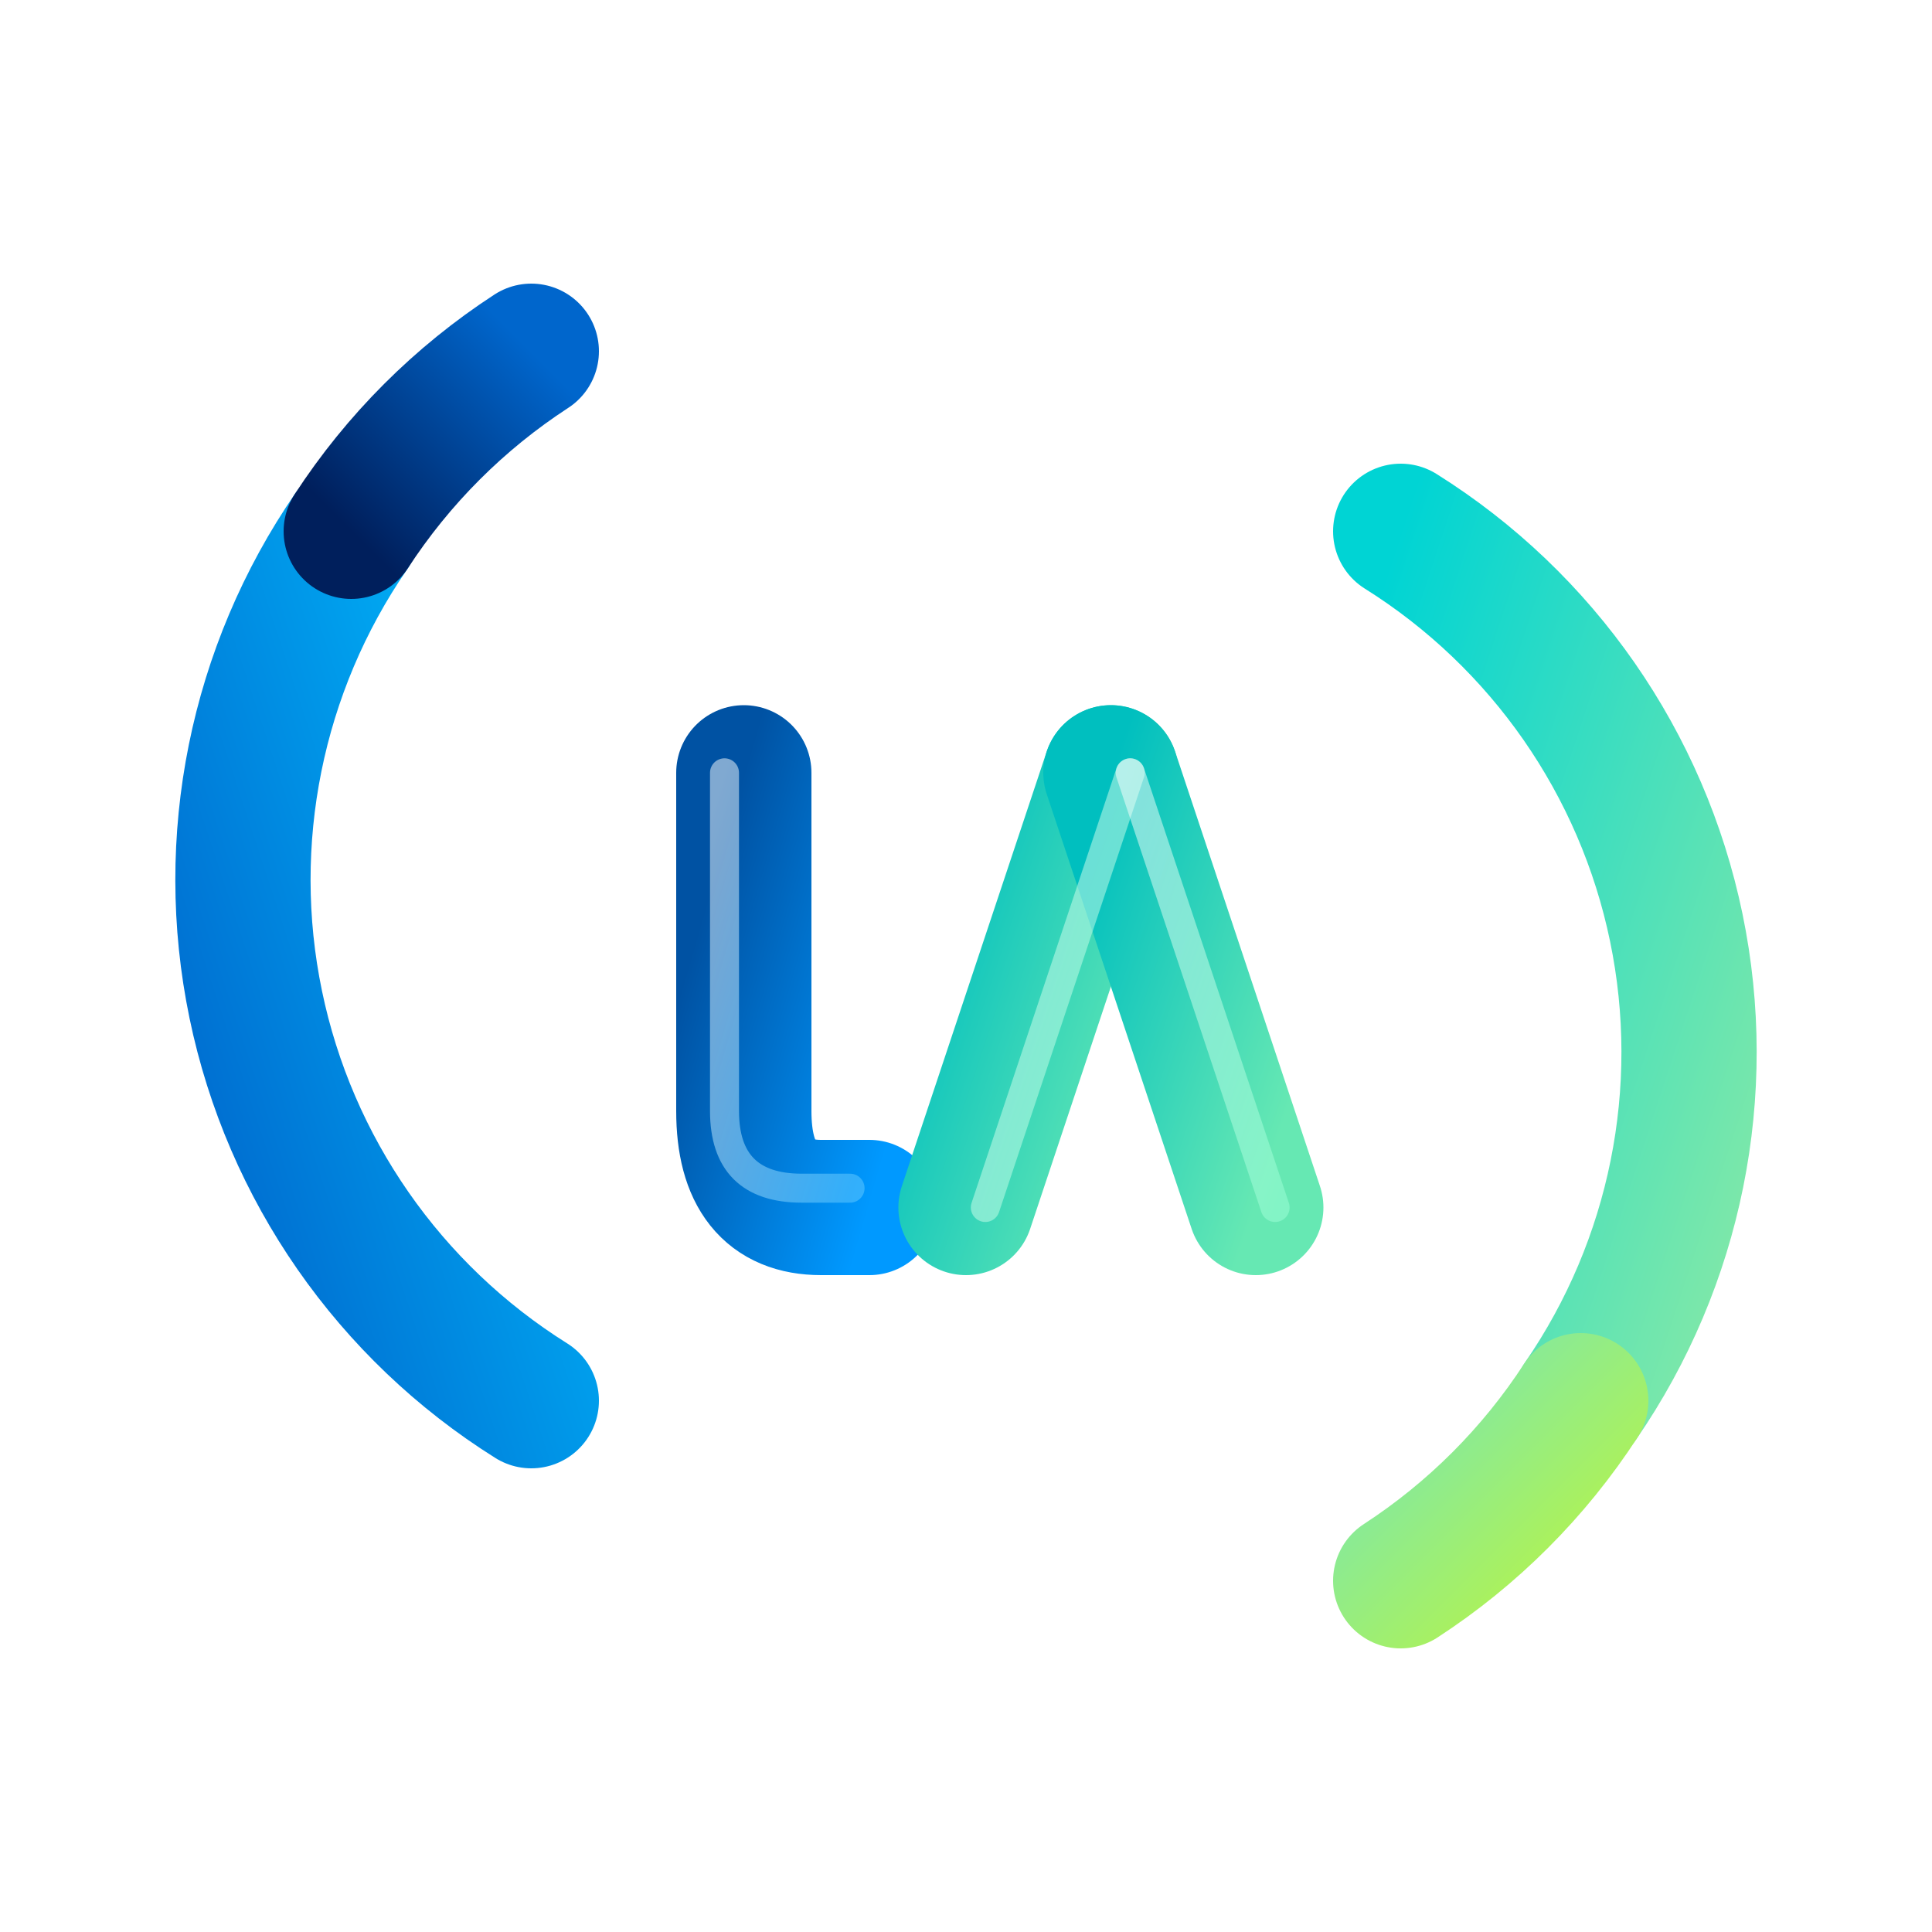
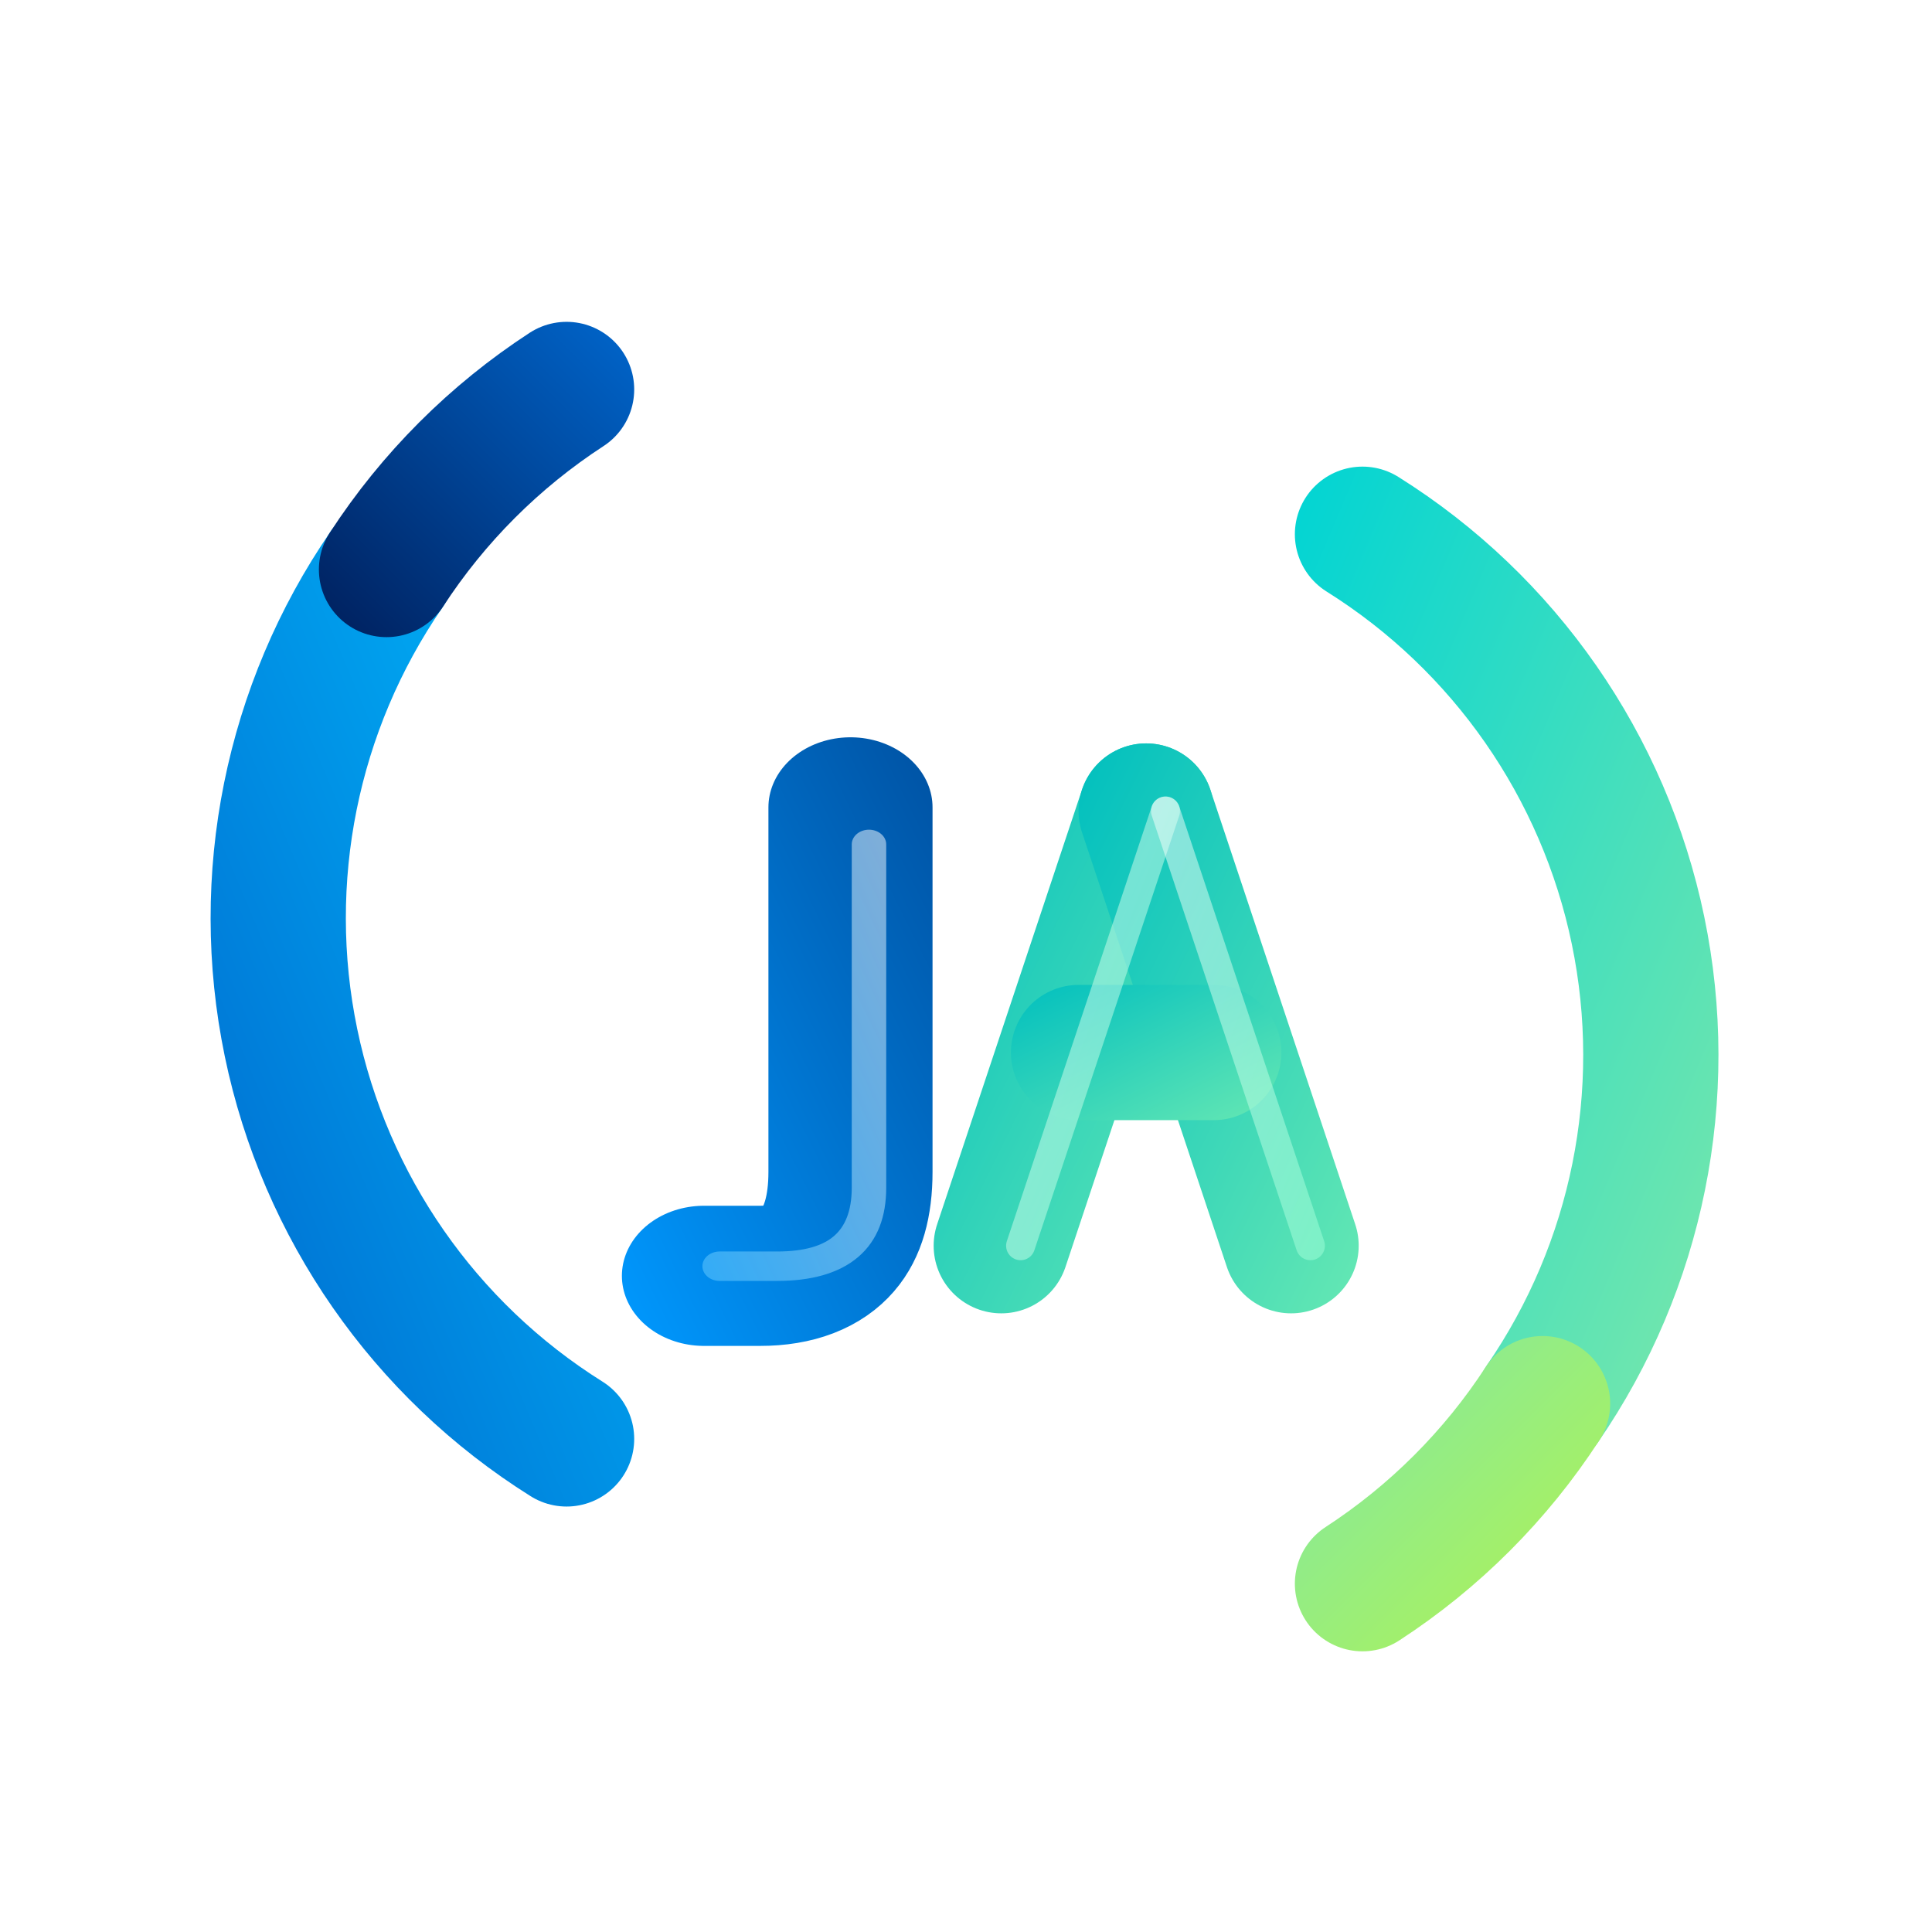
- <svg xmlns="http://www.w3.org/2000/svg" width="200" height="200" viewBox="0 0 200 200" fill="none">
-   <g transform="translate(100, 100)">
-     <path d="M 45 -45 A 63.64 63.64 0 0 1 63.64 45" stroke="url(#gradient-cyan-green)" stroke-width="14" stroke-linecap="round" fill="none" />
-     <path d="M 63.64 45 A 63.64 63.64 0 0 1 45 63.64" stroke="url(#gradient-green-lime)" stroke-width="14" stroke-linecap="round" fill="none" />
-     <path d="M -45 45 A 63.64 63.64 0 0 1 -63.64 -45" stroke="url(#gradient-blue-cyan)" stroke-width="14" stroke-linecap="round" fill="none" />
-     <path d="M -63.64 -45 A 63.64 63.64 0 0 1 -45 -63.64" stroke="url(#gradient-navy-blue)" stroke-width="14" stroke-linecap="round" fill="none" />
+ <svg xmlns="http://www.w3.org/2000/svg" xmlns:xlink="http://www.w3.org/1999/xlink" width="200" height="200" viewBox="0 0 200 200" fill="none" version="1.1" id="svg26">
+   <g transform="translate(100, 100)" id="g4">
+     
+     
+     
+     
  </g>
-   <g transform="translate(65, 75)">
-     <path d="M 12 5 L 12 40 Q 12 50, 20 50 L 25 50" stroke="url(#gradient-j)" stroke-width="14" stroke-linecap="round" stroke-linejoin="round" fill="none" />
-     <path d="M 10 5 L 10 40 Q 10 48, 18 48 L 23 48" stroke="url(#gradient-j-light)" stroke-width="3" stroke-linecap="round" opacity="0.5" fill="none" />
+   <g id="g26" transform="translate(3.651792,3.956108)">
+     <path d="m 37.392,-48.652 a 63.64,63.64 0 0 1 18.64,90" stroke="url(#gradient-cyan-green)" stroke-width="14" stroke-linecap="round" fill="none" id="path1" style="stroke:url(#gradient-cyan-green)" transform="translate(100,100)" />
+     <path d="m 56.032,41.348 a 63.64,63.64 0 0 1 -18.64,18.64" stroke="url(#gradient-green-lime)" stroke-width="14" stroke-linecap="round" fill="none" id="path2" style="stroke:url(#gradient-green-lime)" transform="translate(100,100)" />
+     <path d="M -45,45 A 63.64,63.64 0 0 1 -63.64,-45" stroke="url(#gradient-blue-cyan)" stroke-width="14" stroke-linecap="round" fill="none" id="path3" transform="translate(100,100)" style="stroke:url(#gradient-blue-cyan)" />
+     <path d="M -63.64,-45 A 63.64,63.64 0 0 1 -45,-63.64" stroke="url(#gradient-navy-blue)" stroke-width="14" stroke-linecap="round" fill="none" id="path4" transform="translate(100,100)" style="stroke:url(#gradient-navy-blue)" />
+     <g transform="matrix(-1.189206,0,0,1.015471,98.80536,74.42239)" id="g6">
+       <path d="M 12.122,5.12 V 42.264 q 0,10.613 7.85,10.613 h 4.906" stroke="url(#gradient-j)" stroke-width="14.286" stroke-linecap="round" stroke-linejoin="round" fill="none" id="path5" style="stroke:url(#gradient-j)" />
+       <path d="M 10.512,8.896 V 43.896 q 0,8 8,8 h 5" stroke="url(#gradient-j-light)" stroke-width="3" stroke-linecap="round" opacity="0.5" fill="none" id="path6" style="stroke:url(#gradient-j-light)" />
+     </g>
+     <g transform="translate(95,75)" id="g11">
+       <path d="M 5,50 20,5" stroke="url(#gradient-a)" stroke-width="14" stroke-linecap="round" fill="none" id="path7" style="stroke:url(#linearGradient26)" />
+       <path d="M 20,5 35,50" stroke="url(#gradient-a)" stroke-width="14" stroke-linecap="round" fill="none" id="path8" style="stroke:url(#linearGradient27)" />
+       <path d="M 13,30 H 27" stroke="url(#gradient-a)" stroke-width="14" stroke-linecap="round" fill="none" id="path9" style="stroke:url(#linearGradient28)" />
+       <path d="M 7,50 22,5" stroke="url(#gradient-a-light)" stroke-width="3" stroke-linecap="round" opacity="0.5" fill="none" id="path10" style="stroke:url(#linearGradient29)" />
+       <path d="M 22,5 37,50" stroke="url(#gradient-a-light)" stroke-width="3" stroke-linecap="round" opacity="0.5" fill="none" id="path11" style="stroke:url(#linearGradient30)" />
+     </g>
  </g>
-   <g transform="translate(95, 75)">
-     <path d="M 5 50 L 20 5" stroke="url(#gradient-a)" stroke-width="14" stroke-linecap="round" fill="none" />
-     <path d="M 20 5 L 35 50" stroke="url(#gradient-a)" stroke-width="14" stroke-linecap="round" fill="none" />
-     <path d="M 13 30 L 27 30" stroke="url(#gradient-a)" stroke-width="14" stroke-linecap="round" fill="none" />
-     <path d="M 7 50 L 22 5" stroke="url(#gradient-a-light)" stroke-width="3" stroke-linecap="round" opacity="0.5" fill="none" />
-     <path d="M 22 5 L 37 50" stroke="url(#gradient-a-light)" stroke-width="3" stroke-linecap="round" opacity="0.5" fill="none" />
-   </g>
-   <defs>
-     <linearGradient id="gradient-cyan-green" x1="0%" y1="0%" x2="100%" y2="100%">
-       <stop offset="0%" style="stop-color:#00D4D4;stop-opacity:1" />
-       <stop offset="100%" style="stop-color:#7EE8A9;stop-opacity:1" />
+   <defs id="defs26">
+     <linearGradient id="gradient-cyan-green" x1="58.545" y1="-33.752" x2="126.049" y2="33.752" gradientTransform="matrix(0.6490722,0,0,1.540661,-7.6079,-3.651792)" gradientUnits="userSpaceOnUse">
+       <stop offset="0%" style="stop-color:#00D4D4;stop-opacity:1" id="stop11" />
+       <stop offset="100%" style="stop-color:#7EE8A9;stop-opacity:1" id="stop12" />
    </linearGradient>
-     <linearGradient id="gradient-green-lime" x1="0%" y1="0%" x2="100%" y2="100%">
-       <stop offset="0%" style="stop-color:#7EE8A9;stop-opacity:1" />
-       <stop offset="100%" style="stop-color:#B4F34D;stop-opacity:1" />
+     <linearGradient id="gradient-green-lime" x1="38" y1="38" x2="70.64" y2="70.64" gradientUnits="userSpaceOnUse" gradientTransform="translate(-7.6079,-3.651792)">
+       <stop offset="0%" style="stop-color:#7EE8A9;stop-opacity:1" id="stop13" />
+       <stop offset="100%" style="stop-color:#B4F34D;stop-opacity:1" id="stop14" />
    </linearGradient>
-     <linearGradient id="gradient-blue-cyan" x1="0%" y1="100%" x2="100%" y2="0%">
-       <stop offset="0%" style="stop-color:#0066CC;stop-opacity:1" />
-       <stop offset="100%" style="stop-color:#00BFFF;stop-opacity:1" />
+     <linearGradient id="gradient-blue-cyan" x1="-126.049" y1="33.752" x2="-58.545" y2="-33.752" gradientTransform="scale(0.6490722,1.540661)" gradientUnits="userSpaceOnUse">
+       <stop offset="0%" style="stop-color:#0066CC;stop-opacity:1" id="stop15" />
+       <stop offset="100%" style="stop-color:#00BFFF;stop-opacity:1" id="stop16" />
    </linearGradient>
-     <linearGradient id="gradient-navy-blue" x1="0%" y1="100%" x2="100%" y2="0%">
-       <stop offset="0%" style="stop-color:#001F5C;stop-opacity:1" />
-       <stop offset="100%" style="stop-color:#0066CC;stop-opacity:1" />
+     <linearGradient id="gradient-navy-blue" x1="-70.64" y1="-38" x2="-38" y2="-70.64" gradientUnits="userSpaceOnUse">
+       <stop offset="0%" style="stop-color:#001F5C;stop-opacity:1" id="stop17" />
+       <stop offset="100%" style="stop-color:#0066CC;stop-opacity:1" id="stop18" />
    </linearGradient>
-     <linearGradient id="gradient-j" x1="0%" y1="0%" x2="100%" y2="100%">
-       <stop offset="0%" style="stop-color:#0052A3;stop-opacity:1" />
-       <stop offset="100%" style="stop-color:#0099FF;stop-opacity:1" />
+     <linearGradient id="gradient-j" x1="7.391" y1="-1.353" x2="47.304" y2="38.559" gradientTransform="matrix(0.6637563,0,0,1.56882,0.3479991,-0.1867362)" gradientUnits="userSpaceOnUse">
+       <stop offset="0%" style="stop-color:#0052A3;stop-opacity:1" id="stop19" />
+       <stop offset="100%" style="stop-color:#0099FF;stop-opacity:1" id="stop20" />
    </linearGradient>
-     <linearGradient id="gradient-j-light" x1="0%" y1="0%" x2="100%" y2="100%">
-       <stop offset="0%" style="stop-color:#FFFFFF;stop-opacity:1" />
-       <stop offset="100%" style="stop-color:#66CCFF;stop-opacity:1" />
+     <linearGradient id="gradient-j-light" x1="14.412" y1="2.064" x2="41.542" y2="29.194" gradientTransform="matrix(0.5897678,0,0,1.695582,0.5117969,3.895836)" gradientUnits="userSpaceOnUse">
+       <stop offset="0%" style="stop-color:#FFFFFF;stop-opacity:1" id="stop21" />
+       <stop offset="100%" style="stop-color:#66CCFF;stop-opacity:1" id="stop22" />
    </linearGradient>
    <linearGradient id="gradient-a" x1="0%" y1="0%" x2="100%" y2="100%">
-       <stop offset="0%" style="stop-color:#00BFBF;stop-opacity:1" />
-       <stop offset="100%" style="stop-color:#66E8B3;stop-opacity:1" />
+       <stop offset="0%" style="stop-color:#00BFBF;stop-opacity:1" id="stop23" />
+       <stop offset="100%" style="stop-color:#66E8B3;stop-opacity:1" id="stop24" />
    </linearGradient>
    <linearGradient id="gradient-a-light" x1="0%" y1="0%" x2="100%" y2="100%">
-       <stop offset="0%" style="stop-color:#FFFFFF;stop-opacity:1" />
-       <stop offset="100%" style="stop-color:#A0FFD9;stop-opacity:1" />
+       <stop offset="0%" style="stop-color:#FFFFFF;stop-opacity:1" id="stop25" />
+       <stop offset="100%" style="stop-color:#A0FFD9;stop-opacity:1" id="stop26" />
    </linearGradient>
+     <linearGradient xlink:href="#gradient-a" id="linearGradient26" x1="-2.853" y1="-1.402" x2="38.512" y2="39.962" gradientTransform="scale(0.7010887,1.426353)" gradientUnits="userSpaceOnUse" />
+     <linearGradient xlink:href="#gradient-a" id="linearGradient27" x1="18.543" y1="-1.402" x2="59.907" y2="39.962" gradientTransform="scale(0.7010887,1.426353)" gradientUnits="userSpaceOnUse" />
+     <linearGradient xlink:href="#gradient-a" id="linearGradient28" x1="4.243" y1="32.527" x2="24.042" y2="52.326" gradientTransform="scale(1.414214,0.7071068)" gradientUnits="userSpaceOnUse" />
+     <linearGradient xlink:href="#gradient-a-light" id="linearGradient29" x1="8.981" y1="2.143" x2="38.375" y2="31.537" gradientTransform="scale(0.6123724,1.632993)" gradientUnits="userSpaceOnUse" />
+     <linearGradient xlink:href="#gradient-a-light" id="linearGradient30" x1="33.476" y1="2.143" x2="62.87" y2="31.537" gradientTransform="scale(0.6123724,1.632993)" gradientUnits="userSpaceOnUse" />
  </defs>
</svg>
